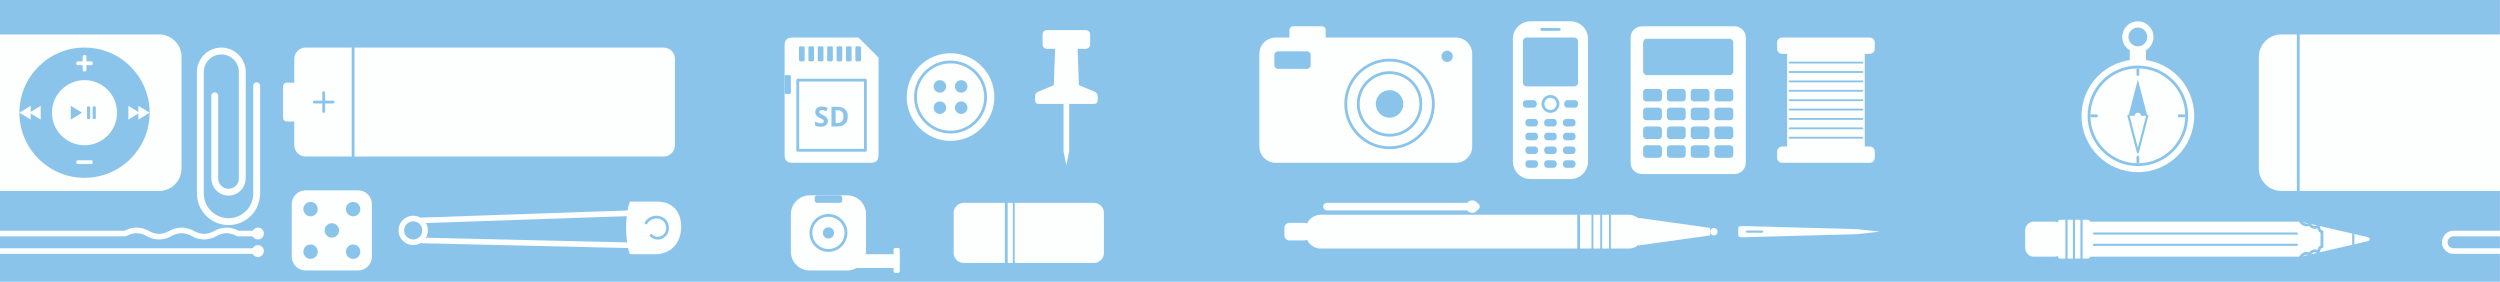
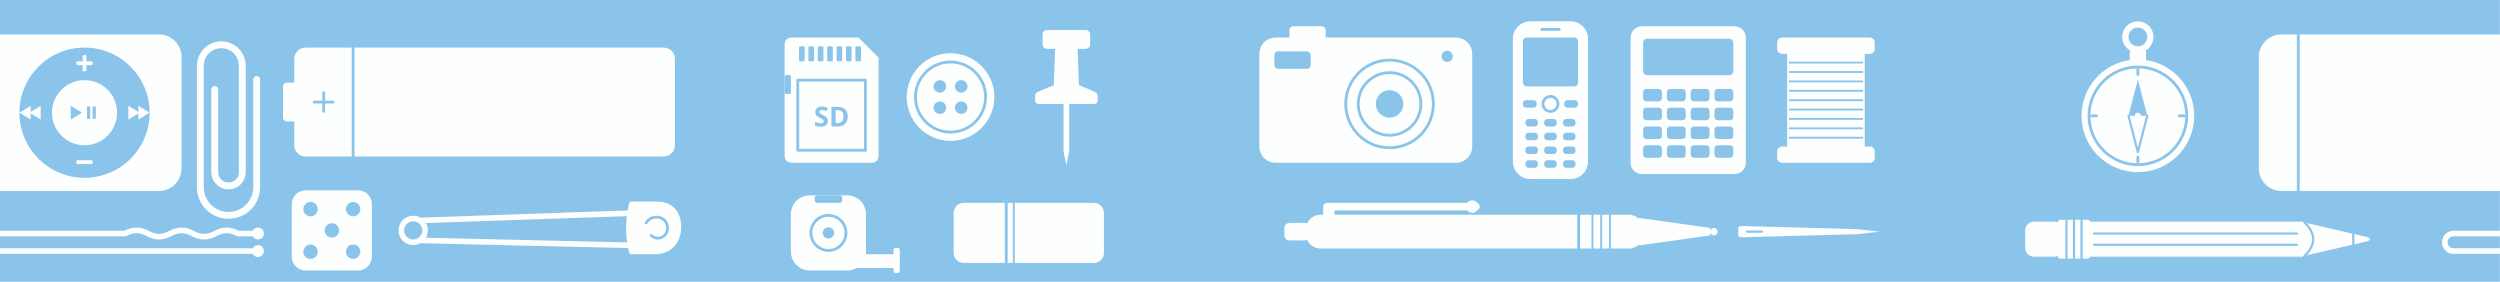
<svg xmlns="http://www.w3.org/2000/svg" viewBox="0 0 3993 450" data-width="12288">
  <rect width="3992.832" height="450.0" fill="#8ac4ea" />
  <g transform="translate(0.0 0.0)">
    <g transform="translate(290.0 180.0)">
      <rect x="-675.0" y="-125.0" width="675.0" height="250.0" rx="36.0" fill="#fdfefe" />
      <path d="M -612 -125 L -612 125" fill="none" stroke="#8ac4ea" stroke-width="4.5" stroke-linecap="round" stroke-linejoin="round" />
      <circle cx="-155.0" cy="0.0" r="104.0" fill="#8ac4ea" />
      <circle cx="-155.0" cy="0.0" r="52.0" fill="#fdfefe" />
      <rect x="-168.0" y="-82.0" width="26.0" height="6.0" rx="2.0" fill="#fdfefe" />
      <rect x="-158.0" y="-92.0" width="6.0" height="26.0" rx="2.0" fill="#fdfefe" />
      <rect x="-168.0" y="76.0" width="26.0" height="6.0" rx="2.0" fill="#fdfefe" />
      <path d="M -225 -11 L -243 0 L -225 11 Z" fill="#fdfefe" />
      <path d="M -241 -11 L -259 0 L -241 11 Z" fill="#fdfefe" />
      <path d="M -85 -11 L -67 0 L -85 11 Z" fill="#fdfefe" />
      <path d="M -69 -11 L -51 0 L -69 11 Z" fill="#fdfefe" />
      <path d="M -177 -11 L -159 0 L -177 11 Z" fill="#8ac4ea" />
      <rect x="-151.0" y="-10.0" width="5.0" height="20.0" rx="1.0" fill="#8ac4ea" />
      <rect x="-142.0" y="-10.0" width="5.0" height="20.0" rx="1.0" fill="#8ac4ea" />
    </g>
-     <g transform="translate(365.0 215.0)">
+     <g transform="translate(365.0 205.0)">
      <path d="M -22 -62 L -22 70 A 22 22 0 0 0 22 70 L 22 -100 A 33.5 33.5 0 0 0 -45 -100 L -45 94 A 45 45 0 0 0 45 94 L 45 -78" fill="none" stroke="#fdfefe" stroke-width="11.0" stroke-linecap="round" stroke-linejoin="round" />
    </g>
    <g transform="translate(452.0 163.0)">
      <rect x="0.0" y="-31.0" width="24.0" height="62.0" rx="6.0" fill="#fdfefe" />
      <rect x="18.0" y="-87.0" width="608.0" height="174.0" rx="18.0" fill="#fdfefe" />
      <path d="M 112 -87 L 112 87" fill="none" stroke="#8ac4ea" stroke-width="4.5" stroke-linecap="round" stroke-linejoin="round" />
      <path d="M 50 0 L 80 0" fill="none" stroke="#8ac4ea" stroke-width="4.5" stroke-linecap="round" stroke-linejoin="round" />
      <path d="M 65 -15 L 65 15" fill="none" stroke="#8ac4ea" stroke-width="4.5" stroke-linecap="round" stroke-linejoin="round" />
    </g>
    <g transform="translate(530.0 368.0)">
      <rect x="-64.0" y="-64.0" width="128.0" height="128.0" rx="22.0" fill="#fdfefe" />
      <circle cx="0.0" cy="0.0" r="11.5" fill="#8ac4ea" />
      <circle cx="-34.0" cy="-34.0" r="11.5" fill="#8ac4ea" />
      <circle cx="34.0" cy="-34.0" r="11.5" fill="#8ac4ea" />
      <circle cx="-34.0" cy="34.0" r="11.5" fill="#8ac4ea" />
      <circle cx="34.0" cy="34.0" r="11.5" fill="#8ac4ea" />
    </g>
    <g transform="translate(660.0 368.0)">
      <path d="M 14 -16 L 362 -28" fill="none" stroke="#fdfefe" stroke-width="9.0" stroke-linecap="round" stroke-linejoin="round" />
      <path d="M 14 16 L 356 24" fill="none" stroke="#fdfefe" stroke-width="9.0" stroke-linecap="round" stroke-linejoin="round" />
      <circle cx="0.0" cy="0.0" r="19.0" fill="none" stroke="#fdfefe" stroke-width="9.0" />
      <path d="M 346 -46 L 390 -46 C 414 -46 428 -30 428 -6 C 428 18 414 36 390 38 L 346 38 C 338 16 338 -24 346 -46 Z" fill="#fdfefe" />
      <path d="M 372 -12 C 380 -26 404 -24 406 -6 C 408 10 390 18 380 8" fill="none" stroke="#8ac4ea" stroke-width="4.5" stroke-linecap="round" stroke-linejoin="round" />
    </g>
    <g transform="translate(-90.0 387.0)">
      <path d="M 500 -14 L 470 -14 Q 452 -24 434 -14 Q 416 -4 398 -14 Q 380 -24 362 -14 Q 344 -4 326 -14 Q 308 -24 290 -14 L 16 -14 A 14 14 0 0 0 16 14 L 500 14" fill="none" stroke="#fdfefe" stroke-width="9.0" stroke-linecap="round" stroke-linejoin="round" />
      <circle cx="502.0" cy="-14.0" r="9.5" fill="#fdfefe" />
      <circle cx="502.0" cy="14.0" r="9.5" fill="#fdfefe" />
    </g>
    <g transform="translate(1328.2 160.0)">
      <path d="M -75 -88 Q -75 -100 -63 -100 L 43 -100 L 75 -68 L 75 88 Q 75 100 63 100 L -63 100 Q -75 100 -75 88 Z" fill="#fdfefe" />
      <path d="M -54 -32 L 54 -32 L 54 80 L -54 80 Z" fill="none" stroke="#8ac4ea" stroke-width="4.5" stroke-linecap="round" stroke-linejoin="round" />
      <rect x="-75.0" y="-40.0" width="10.0" height="30.0" rx="2.0" fill="#8ac4ea" />
      <rect x="-52.0" y="-86.0" width="9.0" height="24.0" rx="2.0" fill="#8ac4ea" />
      <rect x="-37.0" y="-86.0" width="9.0" height="24.0" rx="2.0" fill="#8ac4ea" />
      <rect x="-22.0" y="-86.0" width="9.0" height="24.0" rx="2.0" fill="#8ac4ea" />
      <rect x="-7.0" y="-86.0" width="9.0" height="24.0" rx="2.0" fill="#8ac4ea" />
      <rect x="8.0" y="-86.0" width="9.0" height="24.0" rx="2.0" fill="#8ac4ea" />
      <rect x="23.0" y="-86.0" width="9.0" height="24.0" rx="2.0" fill="#8ac4ea" />
      <rect x="38.0" y="-86.0" width="9.0" height="24.0" rx="2.0" fill="#8ac4ea" />
      <text x="0.0" y="42.0" text-anchor="middle" font-family="Comfortaa" font-weight="700" font-size="44.0" letter-spacing="0" fill="#8ac4ea">SD</text>
    </g>
    <g transform="translate(1518.2 155.0)">
      <circle cx="0.0" cy="0.0" r="70.0" fill="#fdfefe" />
      <circle cx="0.0" cy="0.0" r="56.0" fill="none" stroke="#8ac4ea" stroke-width="4.5" />
      <circle cx="-17.0" cy="-17.0" r="10.0" fill="#8ac4ea" />
      <circle cx="17.0" cy="-17.0" r="10.0" fill="#8ac4ea" />
      <circle cx="-17.0" cy="17.0" r="10.0" fill="#8ac4ea" />
      <circle cx="17.0" cy="17.0" r="10.0" fill="#8ac4ea" />
    </g>
    <g transform="translate(1703.2 160.0)">
      <path d="M -38 -104 Q -38 -112 -30 -112 L 30 -112 Q 38 -112 38 -104 L 38 -90 Q 38 -82 30 -82 L 18 -82 L 20 -24 L 44 -14 Q 50 -12 50 -6 L 50 0 Q 50 6 44 6 L -44 6 Q -50 6 -50 0 L -50 -6 Q -50 -12 -44 -14 L -20 -24 L -18 -82 L -30 -82 Q -38 -82 -38 -90 Z" fill="#fdfefe" />
      <path d="M -4.5 6 L 4.5 6 L 4.5 82 L 0 104 L -4.5 82 Z" fill="#fdfefe" />
    </g>
    <g transform="translate(1323.2 372.0)">
      <rect x="-60.0" y="-60.0" width="120.0" height="120.0" rx="30.0" fill="#fdfefe" />
      <circle cx="0.0" cy="0.0" r="28.0" fill="none" stroke="#8ac4ea" stroke-width="4.5" />
      <circle cx="0.0" cy="0.0" r="9.0" fill="#8ac4ea" />
      <rect x="44.0" y="34.0" width="64.0" height="22.0" rx="3.0" fill="#fdfefe" />
      <rect x="104.0" y="24.0" width="10.0" height="40.0" rx="3.0" fill="#fdfefe" />
      <rect x="-22.0" y="-60.0" width="44.0" height="12.0" rx="4.0" fill="#8ac4ea" />
    </g>
    <g transform="translate(1643.2 372.0)">
      <rect x="-120.0" y="-48.0" width="240.0" height="96.0" rx="16.0" fill="#fdfefe" />
      <path d="M -36 -48 L -36 48" fill="none" stroke="#8ac4ea" stroke-width="4.5" stroke-linecap="round" stroke-linejoin="round" />
      <path d="M -24 -48 L -24 48" fill="none" stroke="#8ac4ea" stroke-width="3.0" stroke-linecap="round" stroke-linejoin="round" />
    </g>
    <g transform="translate(2181.4 160.0)">
      <rect x="-122.0" y="-118.0" width="58.0" height="24.0" rx="6.0" fill="#fdfefe" />
      <rect x="-170.0" y="-100.0" width="340.0" height="200.0" rx="26.0" fill="#fdfefe" />
      <circle cx="38.0" cy="6.0" r="70.0" fill="none" stroke="#8ac4ea" stroke-width="4.5" />
      <circle cx="38.0" cy="6.0" r="50.0" fill="none" stroke="#8ac4ea" stroke-width="4.5" />
      <circle cx="38.0" cy="6.0" r="22.0" fill="#8ac4ea" />
      <rect x="-146.0" y="-78.0" width="58.0" height="28.0" rx="6.0" fill="#8ac4ea" />
      <circle cx="130.0" cy="-70.0" r="9.0" fill="#8ac4ea" />
    </g>
    <g transform="translate(2476.4 160.0)">
      <rect x="-60.0" y="-126.0" width="120.0" height="252.0" rx="28.0" fill="#fdfefe" />
      <rect x="-44.0" y="-100.0" width="88.0" height="78.0" rx="6.0" fill="#8ac4ea" />
      <path d="M -14 -113 L 14 -113" fill="none" stroke="#8ac4ea" stroke-width="4.5" stroke-linecap="round" stroke-linejoin="round" />
      <circle cx="0.0" cy="6.0" r="12.0" fill="none" stroke="#8ac4ea" stroke-width="4.5" />
      <rect x="-44.0" y="0.0" width="22.0" height="12.0" rx="5.0" fill="#8ac4ea" />
      <rect x="22.0" y="0.0" width="22.0" height="12.0" rx="5.0" fill="#8ac4ea" />
      <rect x="-40.0" y="30.0" width="20.0" height="12.0" rx="5.0" fill="#8ac4ea" />
      <rect x="-10.0" y="30.0" width="20.0" height="12.0" rx="5.0" fill="#8ac4ea" />
      <rect x="20.0" y="30.0" width="20.0" height="12.0" rx="5.0" fill="#8ac4ea" />
      <rect x="-40.0" y="52.0" width="20.0" height="12.0" rx="5.0" fill="#8ac4ea" />
      <rect x="-10.0" y="52.0" width="20.0" height="12.0" rx="5.0" fill="#8ac4ea" />
      <rect x="20.0" y="52.0" width="20.0" height="12.0" rx="5.0" fill="#8ac4ea" />
      <rect x="-40.0" y="74.0" width="20.0" height="12.0" rx="5.0" fill="#8ac4ea" />
      <rect x="-10.0" y="74.0" width="20.0" height="12.0" rx="5.0" fill="#8ac4ea" />
      <rect x="20.0" y="74.0" width="20.0" height="12.0" rx="5.0" fill="#8ac4ea" />
      <rect x="-40.0" y="96.0" width="20.0" height="12.0" rx="5.0" fill="#8ac4ea" />
      <rect x="-10.0" y="96.0" width="20.0" height="12.0" rx="5.0" fill="#8ac4ea" />
      <rect x="20.0" y="96.0" width="20.0" height="12.0" rx="5.0" fill="#8ac4ea" />
    </g>
    <g transform="translate(2696.4 160.0)">
      <rect x="-92.0" y="-118.0" width="184.0" height="236.0" rx="18.0" fill="#fdfefe" />
      <rect x="-72.0" y="-98.0" width="144.0" height="58.0" rx="6.0" fill="#8ac4ea" />
      <rect x="-72.0" y="-18.0" width="30.0" height="20.0" rx="5.0" fill="#8ac4ea" />
      <rect x="-34.0" y="-18.0" width="30.0" height="20.0" rx="5.0" fill="#8ac4ea" />
      <rect x="4.0" y="-18.0" width="30.0" height="20.0" rx="5.0" fill="#8ac4ea" />
      <rect x="42.0" y="-18.0" width="30.0" height="20.0" rx="5.0" fill="#8ac4ea" />
      <rect x="-72.0" y="12.0" width="30.0" height="20.0" rx="5.0" fill="#8ac4ea" />
      <rect x="-34.0" y="12.0" width="30.0" height="20.0" rx="5.0" fill="#8ac4ea" />
      <rect x="4.0" y="12.0" width="30.0" height="20.0" rx="5.0" fill="#8ac4ea" />
      <rect x="42.0" y="12.0" width="30.0" height="20.0" rx="5.0" fill="#8ac4ea" />
      <rect x="-72.0" y="42.0" width="30.0" height="20.0" rx="5.0" fill="#8ac4ea" />
      <rect x="-34.0" y="42.0" width="30.0" height="20.0" rx="5.0" fill="#8ac4ea" />
      <rect x="4.0" y="42.0" width="30.0" height="20.0" rx="5.0" fill="#8ac4ea" />
      <rect x="42.0" y="42.0" width="30.0" height="20.0" rx="5.0" fill="#8ac4ea" />
      <rect x="-72.0" y="72.0" width="30.0" height="20.0" rx="5.0" fill="#8ac4ea" />
      <rect x="-34.0" y="72.0" width="30.0" height="20.0" rx="5.0" fill="#8ac4ea" />
      <rect x="4.0" y="72.0" width="30.0" height="20.0" rx="5.0" fill="#8ac4ea" />
      <rect x="42.0" y="72.0" width="30.0" height="20.0" rx="5.0" fill="#8ac4ea" />
    </g>
    <g transform="translate(2916.4 160.0)">
      <rect x="-78.0" y="-100.0" width="156.0" height="26.0" rx="8.0" fill="#fdfefe" />
      <rect x="-62.0" y="-76.0" width="124.0" height="152.0" rx="0.0" fill="#fdfefe" />
      <path d="M -58 -60 L 58 -60" fill="none" stroke="#8ac4ea" stroke-width="3.0" stroke-linecap="round" stroke-linejoin="round" />
      <path d="M -58 -45 L 58 -45" fill="none" stroke="#8ac4ea" stroke-width="3.0" stroke-linecap="round" stroke-linejoin="round" />
      <path d="M -58 -30 L 58 -30" fill="none" stroke="#8ac4ea" stroke-width="3.0" stroke-linecap="round" stroke-linejoin="round" />
      <path d="M -58 -15 L 58 -15" fill="none" stroke="#8ac4ea" stroke-width="3.0" stroke-linecap="round" stroke-linejoin="round" />
      <path d="M -58 0 L 58 0" fill="none" stroke="#8ac4ea" stroke-width="3.0" stroke-linecap="round" stroke-linejoin="round" />
      <path d="M -58 15 L 58 15" fill="none" stroke="#8ac4ea" stroke-width="3.0" stroke-linecap="round" stroke-linejoin="round" />
      <path d="M -58 30 L 58 30" fill="none" stroke="#8ac4ea" stroke-width="3.0" stroke-linecap="round" stroke-linejoin="round" />
      <path d="M -58 45 L 58 45" fill="none" stroke="#8ac4ea" stroke-width="3.0" stroke-linecap="round" stroke-linejoin="round" />
      <path d="M -58 60 L 58 60" fill="none" stroke="#8ac4ea" stroke-width="3.0" stroke-linecap="round" stroke-linejoin="round" />
      <rect x="-78.0" y="74.0" width="156.0" height="26.0" rx="8.0" fill="#fdfefe" />
    </g>
    <g transform="translate(2051.4 370.0)">
      <rect x="0.0" y="-14.0" width="40.0" height="28.0" rx="8.0" fill="#fdfefe" />
      <rect x="34.0" y="-27.0" width="540.0" height="54.0" rx="24.0" fill="#fdfefe" />
      <rect x="62.0" y="-46.0" width="250.0" height="12.0" rx="6.0" fill="#fdfefe" />
+       <rect x="62.0" y="-40.0" width="18.0" height="16.0" rx="3.0" fill="#fdfefe" />
      <circle cx="300.0" cy="-40.0" r="10.0" fill="#fdfefe" />
      <path d="M 470 -27 L 470 27" fill="none" stroke="#8ac4ea" stroke-width="4.5" stroke-linecap="round" stroke-linejoin="round" />
      <path d="M 492 -27 L 492 27" fill="none" stroke="#8ac4ea" stroke-width="3.0" stroke-linecap="round" stroke-linejoin="round" />
      <path d="M 506 -27 L 506 27" fill="none" stroke="#8ac4ea" stroke-width="3.0" stroke-linecap="round" stroke-linejoin="round" />
      <path d="M 520 -27 L 520 27" fill="none" stroke="#8ac4ea" stroke-width="3.0" stroke-linecap="round" stroke-linejoin="round" />
      <path d="M 566 -22 L 680 -6 L 680 6 L 566 22 Z" fill="#fdfefe" />
      <circle cx="686.0" cy="0.0" r="6.0" fill="#fdfefe" />
    </g>
    <g transform="translate(2776.4 370.0)">
      <path d="M 0 -6 Q 0 -9 6 -9 L 190 -4 L 226 0 L 190 4 L 6 9 Q 0 9 0 6 Z" fill="#fdfefe" />
      <path d="M 14 0 L 38 0" fill="none" stroke="#8ac4ea" stroke-width="3.5" stroke-linecap="round" stroke-linejoin="round" />
    </g>
    <g transform="translate(3414.6 185.0)">
      <circle cx="0.0" cy="-126.0" r="20.0" fill="none" stroke="#fdfefe" stroke-width="10.0" />
      <rect x="-13.0" y="-106.0" width="26.0" height="22.0" rx="4.0" fill="#fdfefe" />
      <circle cx="0.0" cy="0.0" r="90.0" fill="#fdfefe" />
      <circle cx="0.0" cy="0.0" r="78.0" fill="none" stroke="#8ac4ea" stroke-width="4.5" />
      <path d="M 0 -66 L 0 -74" fill="none" stroke="#8ac4ea" stroke-width="4.5" stroke-linecap="round" stroke-linejoin="round" />
      <path d="M 66 0 L 74 0" fill="none" stroke="#8ac4ea" stroke-width="4.5" stroke-linecap="round" stroke-linejoin="round" />
      <path d="M 0 66 L 0 74" fill="none" stroke="#8ac4ea" stroke-width="4.5" stroke-linecap="round" stroke-linejoin="round" />
      <path d="M -66 0 L -74 0" fill="none" stroke="#8ac4ea" stroke-width="4.5" stroke-linecap="round" stroke-linejoin="round" />
      <path d="M 0 -58 L 15 0 L -15 0 Z" fill="#8ac4ea" />
      <path d="M -15 0 L 0 58 L 15 0" fill="none" stroke="#8ac4ea" stroke-width="3.5" stroke-linecap="round" stroke-linejoin="round" />
      <circle cx="0.0" cy="0.0" r="5.0" fill="#fdfefe" />
    </g>
    <g transform="translate(3234.6 382.0)">
      <rect x="0.0" y="-28.0" width="60.0" height="56.0" rx="14.0" fill="#fdfefe" />
      <rect x="52.0" y="-31.0" width="52.0" height="62.0" rx="4.0" fill="#fdfefe" />
      <path d="M 66 -31 L 66 31" fill="none" stroke="#8ac4ea" stroke-width="3.5" stroke-linecap="round" stroke-linejoin="round" />
      <path d="M 78 -31 L 78 31" fill="none" stroke="#8ac4ea" stroke-width="3.5" stroke-linecap="round" stroke-linejoin="round" />
      <path d="M 90 -31 L 90 31" fill="none" stroke="#8ac4ea" stroke-width="3.5" stroke-linecap="round" stroke-linejoin="round" />
      <rect x="100.0" y="-28.0" width="344.0" height="56.0" rx="2.0" fill="#fdfefe" />
      <path d="M 110 -9 L 434 -9" fill="none" stroke="#8ac4ea" stroke-width="3.5" stroke-linecap="round" stroke-linejoin="round" />
      <path d="M 110 9 L 434 9" fill="none" stroke="#8ac4ea" stroke-width="3.5" stroke-linecap="round" stroke-linejoin="round" />
      <path d="M 440 -28 L 548 -3 Q 553 0 548 3 L 440 28 Z" fill="#fdfefe" />
-       <path d="M 440 -28 Q 447 -20 454 -24 Q 461 -15 468 -21 Q 470 -12 474 -12 L 474 12 Q 470 12 468 21 Q 461 15 454 24 Q 447 20 440 28" fill="none" stroke="#8ac4ea" stroke-width="4.5" stroke-linecap="round" stroke-linejoin="round" />
+       <path d="M 446 -27 Q 474 0 446 27" fill="none" stroke="#8ac4ea" stroke-width="3.5" stroke-linecap="round" stroke-linejoin="round" />
      <path d="M 524 -8 L 524 8" fill="none" stroke="#8ac4ea" stroke-width="3.5" stroke-linecap="round" stroke-linejoin="round" />
    </g>
  </g>
  <g transform="translate(3992.8 0.0)">
    <g transform="translate(290.0 180.0)">
      <rect x="-675.0" y="-125.0" width="675.0" height="250.0" rx="36.0" fill="#fdfefe" />
      <path d="M -612 -125 L -612 125" fill="none" stroke="#8ac4ea" stroke-width="4.5" stroke-linecap="round" stroke-linejoin="round" />
      <circle cx="-155.0" cy="0.0" r="104.0" fill="#8ac4ea" />
      <circle cx="-155.0" cy="0.0" r="52.0" fill="#fdfefe" />
      <rect x="-168.0" y="-82.0" width="26.0" height="6.0" rx="2.0" fill="#fdfefe" />
      <rect x="-158.0" y="-92.0" width="6.0" height="26.0" rx="2.0" fill="#fdfefe" />
      <rect x="-168.0" y="76.0" width="26.0" height="6.0" rx="2.0" fill="#fdfefe" />
      <path d="M -225 -11 L -243 0 L -225 11 Z" fill="#fdfefe" />
      <path d="M -241 -11 L -259 0 L -241 11 Z" fill="#fdfefe" />
      <path d="M -85 -11 L -67 0 L -85 11 Z" fill="#fdfefe" />
      <path d="M -69 -11 L -51 0 L -69 11 Z" fill="#fdfefe" />
      <path d="M -177 -11 L -159 0 L -177 11 Z" fill="#8ac4ea" />
      <rect x="-151.0" y="-10.0" width="5.0" height="20.0" rx="1.0" fill="#8ac4ea" />
      <rect x="-142.0" y="-10.0" width="5.0" height="20.0" rx="1.0" fill="#8ac4ea" />
    </g>
-     <g transform="translate(365.0 215.0)">
+     <g transform="translate(365.0 205.0)">
      <path d="M -22 -62 L -22 70 A 22 22 0 0 0 22 70 L 22 -100 A 33.5 33.5 0 0 0 -45 -100 L -45 94 A 45 45 0 0 0 45 94 L 45 -78" fill="none" stroke="#fdfefe" stroke-width="11.0" stroke-linecap="round" stroke-linejoin="round" />
    </g>
    <g transform="translate(452.0 163.0)">
      <rect x="0.0" y="-31.0" width="24.0" height="62.0" rx="6.0" fill="#fdfefe" />
      <rect x="18.0" y="-87.0" width="608.0" height="174.0" rx="18.0" fill="#fdfefe" />
      <path d="M 112 -87 L 112 87" fill="none" stroke="#8ac4ea" stroke-width="4.5" stroke-linecap="round" stroke-linejoin="round" />
      <path d="M 50 0 L 80 0" fill="none" stroke="#8ac4ea" stroke-width="4.5" stroke-linecap="round" stroke-linejoin="round" />
      <path d="M 65 -15 L 65 15" fill="none" stroke="#8ac4ea" stroke-width="4.5" stroke-linecap="round" stroke-linejoin="round" />
    </g>
    <g transform="translate(530.0 368.0)">
      <rect x="-64.0" y="-64.0" width="128.0" height="128.0" rx="22.0" fill="#fdfefe" />
      <circle cx="0.0" cy="0.0" r="11.5" fill="#8ac4ea" />
      <circle cx="-34.0" cy="-34.0" r="11.5" fill="#8ac4ea" />
      <circle cx="34.0" cy="-34.0" r="11.5" fill="#8ac4ea" />
      <circle cx="-34.0" cy="34.0" r="11.5" fill="#8ac4ea" />
      <circle cx="34.0" cy="34.0" r="11.5" fill="#8ac4ea" />
    </g>
    <g transform="translate(660.0 368.0)">
      <path d="M 14 -16 L 362 -28" fill="none" stroke="#fdfefe" stroke-width="9.0" stroke-linecap="round" stroke-linejoin="round" />
      <path d="M 14 16 L 356 24" fill="none" stroke="#fdfefe" stroke-width="9.0" stroke-linecap="round" stroke-linejoin="round" />
      <circle cx="0.0" cy="0.0" r="19.0" fill="none" stroke="#fdfefe" stroke-width="9.0" />
      <path d="M 346 -46 L 390 -46 C 414 -46 428 -30 428 -6 C 428 18 414 36 390 38 L 346 38 C 338 16 338 -24 346 -46 Z" fill="#fdfefe" />
      <path d="M 372 -12 C 380 -26 404 -24 406 -6 C 408 10 390 18 380 8" fill="none" stroke="#8ac4ea" stroke-width="4.5" stroke-linecap="round" stroke-linejoin="round" />
    </g>
    <g transform="translate(-90.0 387.0)">
      <path d="M 500 -14 L 470 -14 Q 452 -24 434 -14 Q 416 -4 398 -14 Q 380 -24 362 -14 Q 344 -4 326 -14 Q 308 -24 290 -14 L 16 -14 A 14 14 0 0 0 16 14 L 500 14" fill="none" stroke="#fdfefe" stroke-width="9.0" stroke-linecap="round" stroke-linejoin="round" />
      <circle cx="502.0" cy="-14.0" r="9.5" fill="#fdfefe" />
      <circle cx="502.0" cy="14.0" r="9.5" fill="#fdfefe" />
    </g>
    <g transform="translate(1328.2 160.0)">
      <path d="M -75 -88 Q -75 -100 -63 -100 L 43 -100 L 75 -68 L 75 88 Q 75 100 63 100 L -63 100 Q -75 100 -75 88 Z" fill="#fdfefe" />
      <path d="M -54 -32 L 54 -32 L 54 80 L -54 80 Z" fill="none" stroke="#8ac4ea" stroke-width="4.5" stroke-linecap="round" stroke-linejoin="round" />
      <rect x="-75.0" y="-40.0" width="10.0" height="30.0" rx="2.0" fill="#8ac4ea" />
      <rect x="-52.0" y="-86.0" width="9.0" height="24.0" rx="2.0" fill="#8ac4ea" />
      <rect x="-37.0" y="-86.0" width="9.0" height="24.0" rx="2.0" fill="#8ac4ea" />
      <rect x="-22.0" y="-86.0" width="9.0" height="24.0" rx="2.0" fill="#8ac4ea" />
      <rect x="-7.0" y="-86.0" width="9.0" height="24.0" rx="2.0" fill="#8ac4ea" />
      <rect x="8.0" y="-86.0" width="9.0" height="24.0" rx="2.0" fill="#8ac4ea" />
      <rect x="23.0" y="-86.0" width="9.0" height="24.0" rx="2.0" fill="#8ac4ea" />
      <rect x="38.0" y="-86.0" width="9.0" height="24.0" rx="2.0" fill="#8ac4ea" />
      <text x="0.0" y="42.0" text-anchor="middle" font-family="Comfortaa" font-weight="700" font-size="44.0" letter-spacing="0" fill="#8ac4ea">SD</text>
    </g>
    <g transform="translate(1518.2 155.0)">
      <circle cx="0.0" cy="0.0" r="70.0" fill="#fdfefe" />
      <circle cx="0.0" cy="0.0" r="56.0" fill="none" stroke="#8ac4ea" stroke-width="4.5" />
      <circle cx="-17.0" cy="-17.0" r="10.0" fill="#8ac4ea" />
      <circle cx="17.0" cy="-17.0" r="10.0" fill="#8ac4ea" />
      <circle cx="-17.0" cy="17.0" r="10.0" fill="#8ac4ea" />
      <circle cx="17.0" cy="17.0" r="10.0" fill="#8ac4ea" />
    </g>
    <g transform="translate(1703.2 160.0)">
      <path d="M -38 -104 Q -38 -112 -30 -112 L 30 -112 Q 38 -112 38 -104 L 38 -90 Q 38 -82 30 -82 L 18 -82 L 20 -24 L 44 -14 Q 50 -12 50 -6 L 50 0 Q 50 6 44 6 L -44 6 Q -50 6 -50 0 L -50 -6 Q -50 -12 -44 -14 L -20 -24 L -18 -82 L -30 -82 Q -38 -82 -38 -90 Z" fill="#fdfefe" />
      <path d="M -4.5 6 L 4.5 6 L 4.5 82 L 0 104 L -4.5 82 Z" fill="#fdfefe" />
    </g>
    <g transform="translate(1323.2 372.0)">
      <rect x="-60.0" y="-60.0" width="120.0" height="120.0" rx="30.0" fill="#fdfefe" />
      <circle cx="0.0" cy="0.0" r="28.0" fill="none" stroke="#8ac4ea" stroke-width="4.5" />
      <circle cx="0.0" cy="0.0" r="9.0" fill="#8ac4ea" />
      <rect x="44.0" y="34.0" width="64.0" height="22.0" rx="3.0" fill="#fdfefe" />
      <rect x="104.0" y="24.0" width="10.0" height="40.0" rx="3.0" fill="#fdfefe" />
      <rect x="-22.0" y="-60.0" width="44.0" height="12.0" rx="4.0" fill="#8ac4ea" />
    </g>
    <g transform="translate(1643.2 372.0)">
      <rect x="-120.0" y="-48.0" width="240.0" height="96.0" rx="16.0" fill="#fdfefe" />
      <path d="M -36 -48 L -36 48" fill="none" stroke="#8ac4ea" stroke-width="4.5" stroke-linecap="round" stroke-linejoin="round" />
      <path d="M -24 -48 L -24 48" fill="none" stroke="#8ac4ea" stroke-width="3.0" stroke-linecap="round" stroke-linejoin="round" />
    </g>
    <g transform="translate(2181.4 160.0)">
      <rect x="-122.0" y="-118.0" width="58.0" height="24.0" rx="6.0" fill="#fdfefe" />
      <rect x="-170.0" y="-100.0" width="340.0" height="200.0" rx="26.0" fill="#fdfefe" />
      <circle cx="38.0" cy="6.0" r="70.0" fill="none" stroke="#8ac4ea" stroke-width="4.5" />
      <circle cx="38.0" cy="6.0" r="50.0" fill="none" stroke="#8ac4ea" stroke-width="4.5" />
      <circle cx="38.0" cy="6.0" r="22.0" fill="#8ac4ea" />
      <rect x="-146.0" y="-78.0" width="58.0" height="28.0" rx="6.0" fill="#8ac4ea" />
      <circle cx="130.0" cy="-70.0" r="9.0" fill="#8ac4ea" />
    </g>
    <g transform="translate(2476.4 160.0)">
      <rect x="-60.0" y="-126.0" width="120.0" height="252.0" rx="28.0" fill="#fdfefe" />
      <rect x="-44.0" y="-100.0" width="88.0" height="78.0" rx="6.0" fill="#8ac4ea" />
      <path d="M -14 -113 L 14 -113" fill="none" stroke="#8ac4ea" stroke-width="4.5" stroke-linecap="round" stroke-linejoin="round" />
      <circle cx="0.0" cy="6.0" r="12.0" fill="none" stroke="#8ac4ea" stroke-width="4.5" />
      <rect x="-44.0" y="0.0" width="22.0" height="12.0" rx="5.0" fill="#8ac4ea" />
      <rect x="22.0" y="0.0" width="22.0" height="12.0" rx="5.0" fill="#8ac4ea" />
      <rect x="-40.0" y="30.0" width="20.0" height="12.0" rx="5.0" fill="#8ac4ea" />
      <rect x="-10.0" y="30.0" width="20.0" height="12.0" rx="5.0" fill="#8ac4ea" />
      <rect x="20.0" y="30.0" width="20.0" height="12.0" rx="5.0" fill="#8ac4ea" />
      <rect x="-40.0" y="52.0" width="20.0" height="12.0" rx="5.0" fill="#8ac4ea" />
      <rect x="-10.0" y="52.0" width="20.0" height="12.0" rx="5.0" fill="#8ac4ea" />
      <rect x="20.0" y="52.0" width="20.0" height="12.0" rx="5.0" fill="#8ac4ea" />
      <rect x="-40.0" y="74.0" width="20.0" height="12.0" rx="5.0" fill="#8ac4ea" />
      <rect x="-10.0" y="74.0" width="20.0" height="12.0" rx="5.0" fill="#8ac4ea" />
      <rect x="20.0" y="74.0" width="20.0" height="12.0" rx="5.0" fill="#8ac4ea" />
      <rect x="-40.0" y="96.0" width="20.0" height="12.0" rx="5.0" fill="#8ac4ea" />
      <rect x="-10.0" y="96.0" width="20.0" height="12.0" rx="5.0" fill="#8ac4ea" />
      <rect x="20.0" y="96.0" width="20.0" height="12.0" rx="5.0" fill="#8ac4ea" />
    </g>
    <g transform="translate(2696.4 160.0)">
      <rect x="-92.0" y="-118.0" width="184.0" height="236.0" rx="18.0" fill="#fdfefe" />
      <rect x="-72.0" y="-98.0" width="144.0" height="58.0" rx="6.0" fill="#8ac4ea" />
      <rect x="-72.0" y="-18.0" width="30.0" height="20.0" rx="5.0" fill="#8ac4ea" />
      <rect x="-34.0" y="-18.0" width="30.0" height="20.0" rx="5.0" fill="#8ac4ea" />
      <rect x="4.0" y="-18.0" width="30.0" height="20.0" rx="5.0" fill="#8ac4ea" />
      <rect x="42.0" y="-18.0" width="30.0" height="20.0" rx="5.0" fill="#8ac4ea" />
      <rect x="-72.0" y="12.0" width="30.0" height="20.0" rx="5.0" fill="#8ac4ea" />
      <rect x="-34.0" y="12.0" width="30.0" height="20.0" rx="5.0" fill="#8ac4ea" />
      <rect x="4.0" y="12.0" width="30.0" height="20.0" rx="5.0" fill="#8ac4ea" />
      <rect x="42.0" y="12.0" width="30.0" height="20.0" rx="5.0" fill="#8ac4ea" />
      <rect x="-72.0" y="42.0" width="30.0" height="20.0" rx="5.0" fill="#8ac4ea" />
      <rect x="-34.0" y="42.0" width="30.0" height="20.0" rx="5.0" fill="#8ac4ea" />
      <rect x="4.0" y="42.0" width="30.0" height="20.0" rx="5.0" fill="#8ac4ea" />
      <rect x="42.0" y="42.0" width="30.0" height="20.0" rx="5.0" fill="#8ac4ea" />
      <rect x="-72.0" y="72.0" width="30.0" height="20.0" rx="5.0" fill="#8ac4ea" />
      <rect x="-34.0" y="72.0" width="30.0" height="20.0" rx="5.0" fill="#8ac4ea" />
      <rect x="4.0" y="72.0" width="30.0" height="20.0" rx="5.0" fill="#8ac4ea" />
      <rect x="42.0" y="72.0" width="30.0" height="20.0" rx="5.0" fill="#8ac4ea" />
    </g>
    <g transform="translate(2916.4 160.0)">
      <rect x="-78.0" y="-100.0" width="156.0" height="26.0" rx="8.0" fill="#fdfefe" />
      <rect x="-62.0" y="-76.0" width="124.0" height="152.0" rx="0.0" fill="#fdfefe" />
      <path d="M -58 -60 L 58 -60" fill="none" stroke="#8ac4ea" stroke-width="3.0" stroke-linecap="round" stroke-linejoin="round" />
      <path d="M -58 -45 L 58 -45" fill="none" stroke="#8ac4ea" stroke-width="3.0" stroke-linecap="round" stroke-linejoin="round" />
      <path d="M -58 -30 L 58 -30" fill="none" stroke="#8ac4ea" stroke-width="3.0" stroke-linecap="round" stroke-linejoin="round" />
      <path d="M -58 -15 L 58 -15" fill="none" stroke="#8ac4ea" stroke-width="3.0" stroke-linecap="round" stroke-linejoin="round" />
      <path d="M -58 0 L 58 0" fill="none" stroke="#8ac4ea" stroke-width="3.0" stroke-linecap="round" stroke-linejoin="round" />
      <path d="M -58 15 L 58 15" fill="none" stroke="#8ac4ea" stroke-width="3.0" stroke-linecap="round" stroke-linejoin="round" />
      <path d="M -58 30 L 58 30" fill="none" stroke="#8ac4ea" stroke-width="3.0" stroke-linecap="round" stroke-linejoin="round" />
      <path d="M -58 45 L 58 45" fill="none" stroke="#8ac4ea" stroke-width="3.0" stroke-linecap="round" stroke-linejoin="round" />
      <path d="M -58 60 L 58 60" fill="none" stroke="#8ac4ea" stroke-width="3.0" stroke-linecap="round" stroke-linejoin="round" />
      <rect x="-78.0" y="74.0" width="156.0" height="26.0" rx="8.0" fill="#fdfefe" />
    </g>
    <g transform="translate(2051.4 370.0)">
      <rect x="0.0" y="-14.0" width="40.0" height="28.0" rx="8.0" fill="#fdfefe" />
      <rect x="34.0" y="-27.0" width="540.0" height="54.0" rx="24.0" fill="#fdfefe" />
      <rect x="62.0" y="-46.0" width="250.0" height="12.0" rx="6.0" fill="#fdfefe" />
+       <rect x="62.0" y="-40.0" width="18.0" height="16.0" rx="3.0" fill="#fdfefe" />
      <circle cx="300.0" cy="-40.0" r="10.0" fill="#fdfefe" />
      <path d="M 470 -27 L 470 27" fill="none" stroke="#8ac4ea" stroke-width="4.5" stroke-linecap="round" stroke-linejoin="round" />
      <path d="M 492 -27 L 492 27" fill="none" stroke="#8ac4ea" stroke-width="3.0" stroke-linecap="round" stroke-linejoin="round" />
      <path d="M 506 -27 L 506 27" fill="none" stroke="#8ac4ea" stroke-width="3.0" stroke-linecap="round" stroke-linejoin="round" />
      <path d="M 520 -27 L 520 27" fill="none" stroke="#8ac4ea" stroke-width="3.0" stroke-linecap="round" stroke-linejoin="round" />
      <path d="M 566 -22 L 680 -6 L 680 6 L 566 22 Z" fill="#fdfefe" />
      <circle cx="686.0" cy="0.0" r="6.0" fill="#fdfefe" />
    </g>
    <g transform="translate(2776.4 370.0)">
      <path d="M 0 -6 Q 0 -9 6 -9 L 190 -4 L 226 0 L 190 4 L 6 9 Q 0 9 0 6 Z" fill="#fdfefe" />
      <path d="M 14 0 L 38 0" fill="none" stroke="#8ac4ea" stroke-width="3.5" stroke-linecap="round" stroke-linejoin="round" />
    </g>
    <g transform="translate(3414.6 185.0)">
      <circle cx="0.0" cy="-126.0" r="20.0" fill="none" stroke="#fdfefe" stroke-width="10.0" />
      <rect x="-13.0" y="-106.0" width="26.0" height="22.0" rx="4.0" fill="#fdfefe" />
      <circle cx="0.0" cy="0.0" r="90.0" fill="#fdfefe" />
      <circle cx="0.0" cy="0.0" r="78.0" fill="none" stroke="#8ac4ea" stroke-width="4.5" />
      <path d="M 0 -66 L 0 -74" fill="none" stroke="#8ac4ea" stroke-width="4.5" stroke-linecap="round" stroke-linejoin="round" />
      <path d="M 66 0 L 74 0" fill="none" stroke="#8ac4ea" stroke-width="4.5" stroke-linecap="round" stroke-linejoin="round" />
      <path d="M 0 66 L 0 74" fill="none" stroke="#8ac4ea" stroke-width="4.5" stroke-linecap="round" stroke-linejoin="round" />
      <path d="M -66 0 L -74 0" fill="none" stroke="#8ac4ea" stroke-width="4.5" stroke-linecap="round" stroke-linejoin="round" />
      <path d="M 0 -58 L 15 0 L -15 0 Z" fill="#8ac4ea" />
      <path d="M -15 0 L 0 58 L 15 0" fill="none" stroke="#8ac4ea" stroke-width="3.5" stroke-linecap="round" stroke-linejoin="round" />
      <circle cx="0.0" cy="0.0" r="5.0" fill="#fdfefe" />
    </g>
    <g transform="translate(3234.6 382.0)">
      <rect x="0.0" y="-28.0" width="60.0" height="56.0" rx="14.0" fill="#fdfefe" />
      <rect x="52.0" y="-31.0" width="52.0" height="62.0" rx="4.0" fill="#fdfefe" />
      <path d="M 66 -31 L 66 31" fill="none" stroke="#8ac4ea" stroke-width="3.5" stroke-linecap="round" stroke-linejoin="round" />
      <path d="M 78 -31 L 78 31" fill="none" stroke="#8ac4ea" stroke-width="3.5" stroke-linecap="round" stroke-linejoin="round" />
      <path d="M 90 -31 L 90 31" fill="none" stroke="#8ac4ea" stroke-width="3.5" stroke-linecap="round" stroke-linejoin="round" />
      <rect x="100.0" y="-28.0" width="344.0" height="56.0" rx="2.0" fill="#fdfefe" />
      <path d="M 110 -9 L 434 -9" fill="none" stroke="#8ac4ea" stroke-width="3.5" stroke-linecap="round" stroke-linejoin="round" />
      <path d="M 110 9 L 434 9" fill="none" stroke="#8ac4ea" stroke-width="3.5" stroke-linecap="round" stroke-linejoin="round" />
      <path d="M 440 -28 L 548 -3 Q 553 0 548 3 L 440 28 Z" fill="#fdfefe" />
-       <path d="M 440 -28 Q 447 -20 454 -24 Q 461 -15 468 -21 Q 470 -12 474 -12 L 474 12 Q 470 12 468 21 Q 461 15 454 24 Q 447 20 440 28" fill="none" stroke="#8ac4ea" stroke-width="4.5" stroke-linecap="round" stroke-linejoin="round" />
+       <path d="M 446 -27 Q 474 0 446 27" fill="none" stroke="#8ac4ea" stroke-width="3.5" stroke-linecap="round" stroke-linejoin="round" />
      <path d="M 524 -8 L 524 8" fill="none" stroke="#8ac4ea" stroke-width="3.5" stroke-linecap="round" stroke-linejoin="round" />
    </g>
  </g>
  <g transform="translate(-3992.8 0.0)">
    <g transform="translate(290.0 180.0)">
      <rect x="-675.0" y="-125.0" width="675.0" height="250.0" rx="36.0" fill="#fdfefe" />
      <path d="M -612 -125 L -612 125" fill="none" stroke="#8ac4ea" stroke-width="4.5" stroke-linecap="round" stroke-linejoin="round" />
      <circle cx="-155.0" cy="0.0" r="104.0" fill="#8ac4ea" />
      <circle cx="-155.0" cy="0.0" r="52.0" fill="#fdfefe" />
      <rect x="-168.0" y="-82.0" width="26.0" height="6.0" rx="2.0" fill="#fdfefe" />
      <rect x="-158.0" y="-92.0" width="6.0" height="26.0" rx="2.0" fill="#fdfefe" />
      <rect x="-168.0" y="76.0" width="26.0" height="6.0" rx="2.0" fill="#fdfefe" />
      <path d="M -225 -11 L -243 0 L -225 11 Z" fill="#fdfefe" />
      <path d="M -241 -11 L -259 0 L -241 11 Z" fill="#fdfefe" />
      <path d="M -85 -11 L -67 0 L -85 11 Z" fill="#fdfefe" />
      <path d="M -69 -11 L -51 0 L -69 11 Z" fill="#fdfefe" />
      <path d="M -177 -11 L -159 0 L -177 11 Z" fill="#8ac4ea" />
      <rect x="-151.0" y="-10.0" width="5.0" height="20.0" rx="1.0" fill="#8ac4ea" />
      <rect x="-142.0" y="-10.0" width="5.0" height="20.0" rx="1.0" fill="#8ac4ea" />
    </g>
-     <g transform="translate(365.0 215.0)">
+     <g transform="translate(365.0 205.0)">
      <path d="M -22 -62 L -22 70 A 22 22 0 0 0 22 70 L 22 -100 A 33.5 33.5 0 0 0 -45 -100 L -45 94 A 45 45 0 0 0 45 94 L 45 -78" fill="none" stroke="#fdfefe" stroke-width="11.0" stroke-linecap="round" stroke-linejoin="round" />
    </g>
    <g transform="translate(452.0 163.0)">
      <rect x="0.0" y="-31.0" width="24.0" height="62.0" rx="6.0" fill="#fdfefe" />
      <rect x="18.0" y="-87.0" width="608.0" height="174.0" rx="18.0" fill="#fdfefe" />
      <path d="M 112 -87 L 112 87" fill="none" stroke="#8ac4ea" stroke-width="4.5" stroke-linecap="round" stroke-linejoin="round" />
      <path d="M 50 0 L 80 0" fill="none" stroke="#8ac4ea" stroke-width="4.5" stroke-linecap="round" stroke-linejoin="round" />
      <path d="M 65 -15 L 65 15" fill="none" stroke="#8ac4ea" stroke-width="4.5" stroke-linecap="round" stroke-linejoin="round" />
    </g>
    <g transform="translate(530.0 368.0)">
      <rect x="-64.0" y="-64.0" width="128.0" height="128.0" rx="22.0" fill="#fdfefe" />
      <circle cx="0.0" cy="0.0" r="11.5" fill="#8ac4ea" />
      <circle cx="-34.0" cy="-34.0" r="11.5" fill="#8ac4ea" />
      <circle cx="34.0" cy="-34.0" r="11.5" fill="#8ac4ea" />
      <circle cx="-34.0" cy="34.0" r="11.5" fill="#8ac4ea" />
      <circle cx="34.0" cy="34.0" r="11.5" fill="#8ac4ea" />
    </g>
    <g transform="translate(660.0 368.0)">
      <path d="M 14 -16 L 362 -28" fill="none" stroke="#fdfefe" stroke-width="9.0" stroke-linecap="round" stroke-linejoin="round" />
      <path d="M 14 16 L 356 24" fill="none" stroke="#fdfefe" stroke-width="9.0" stroke-linecap="round" stroke-linejoin="round" />
      <circle cx="0.0" cy="0.0" r="19.0" fill="none" stroke="#fdfefe" stroke-width="9.0" />
      <path d="M 346 -46 L 390 -46 C 414 -46 428 -30 428 -6 C 428 18 414 36 390 38 L 346 38 C 338 16 338 -24 346 -46 Z" fill="#fdfefe" />
      <path d="M 372 -12 C 380 -26 404 -24 406 -6 C 408 10 390 18 380 8" fill="none" stroke="#8ac4ea" stroke-width="4.5" stroke-linecap="round" stroke-linejoin="round" />
    </g>
    <g transform="translate(-90.0 387.0)">
      <path d="M 500 -14 L 470 -14 Q 452 -24 434 -14 Q 416 -4 398 -14 Q 380 -24 362 -14 Q 344 -4 326 -14 Q 308 -24 290 -14 L 16 -14 A 14 14 0 0 0 16 14 L 500 14" fill="none" stroke="#fdfefe" stroke-width="9.0" stroke-linecap="round" stroke-linejoin="round" />
      <circle cx="502.0" cy="-14.0" r="9.5" fill="#fdfefe" />
      <circle cx="502.0" cy="14.0" r="9.5" fill="#fdfefe" />
    </g>
    <g transform="translate(1328.2 160.0)">
      <path d="M -75 -88 Q -75 -100 -63 -100 L 43 -100 L 75 -68 L 75 88 Q 75 100 63 100 L -63 100 Q -75 100 -75 88 Z" fill="#fdfefe" />
      <path d="M -54 -32 L 54 -32 L 54 80 L -54 80 Z" fill="none" stroke="#8ac4ea" stroke-width="4.5" stroke-linecap="round" stroke-linejoin="round" />
      <rect x="-75.0" y="-40.0" width="10.0" height="30.0" rx="2.0" fill="#8ac4ea" />
      <rect x="-52.0" y="-86.0" width="9.0" height="24.0" rx="2.0" fill="#8ac4ea" />
      <rect x="-37.0" y="-86.0" width="9.0" height="24.0" rx="2.0" fill="#8ac4ea" />
      <rect x="-22.0" y="-86.0" width="9.0" height="24.0" rx="2.0" fill="#8ac4ea" />
      <rect x="-7.0" y="-86.0" width="9.0" height="24.0" rx="2.0" fill="#8ac4ea" />
      <rect x="8.0" y="-86.0" width="9.0" height="24.0" rx="2.0" fill="#8ac4ea" />
      <rect x="23.0" y="-86.0" width="9.0" height="24.0" rx="2.0" fill="#8ac4ea" />
      <rect x="38.0" y="-86.0" width="9.0" height="24.0" rx="2.0" fill="#8ac4ea" />
      <text x="0.0" y="42.0" text-anchor="middle" font-family="Comfortaa" font-weight="700" font-size="44.0" letter-spacing="0" fill="#8ac4ea">SD</text>
    </g>
    <g transform="translate(1518.2 155.0)">
      <circle cx="0.0" cy="0.0" r="70.0" fill="#fdfefe" />
      <circle cx="0.0" cy="0.0" r="56.0" fill="none" stroke="#8ac4ea" stroke-width="4.5" />
      <circle cx="-17.0" cy="-17.0" r="10.0" fill="#8ac4ea" />
      <circle cx="17.0" cy="-17.0" r="10.0" fill="#8ac4ea" />
      <circle cx="-17.0" cy="17.0" r="10.0" fill="#8ac4ea" />
      <circle cx="17.0" cy="17.0" r="10.0" fill="#8ac4ea" />
    </g>
    <g transform="translate(1703.2 160.0)">
      <path d="M -38 -104 Q -38 -112 -30 -112 L 30 -112 Q 38 -112 38 -104 L 38 -90 Q 38 -82 30 -82 L 18 -82 L 20 -24 L 44 -14 Q 50 -12 50 -6 L 50 0 Q 50 6 44 6 L -44 6 Q -50 6 -50 0 L -50 -6 Q -50 -12 -44 -14 L -20 -24 L -18 -82 L -30 -82 Q -38 -82 -38 -90 Z" fill="#fdfefe" />
      <path d="M -4.5 6 L 4.5 6 L 4.5 82 L 0 104 L -4.5 82 Z" fill="#fdfefe" />
    </g>
    <g transform="translate(1323.2 372.0)">
      <rect x="-60.0" y="-60.0" width="120.0" height="120.0" rx="30.0" fill="#fdfefe" />
      <circle cx="0.0" cy="0.0" r="28.0" fill="none" stroke="#8ac4ea" stroke-width="4.5" />
      <circle cx="0.0" cy="0.0" r="9.0" fill="#8ac4ea" />
      <rect x="44.0" y="34.0" width="64.0" height="22.0" rx="3.0" fill="#fdfefe" />
      <rect x="104.0" y="24.0" width="10.0" height="40.0" rx="3.0" fill="#fdfefe" />
      <rect x="-22.0" y="-60.0" width="44.0" height="12.0" rx="4.0" fill="#8ac4ea" />
    </g>
    <g transform="translate(1643.2 372.0)">
      <rect x="-120.0" y="-48.0" width="240.0" height="96.0" rx="16.0" fill="#fdfefe" />
      <path d="M -36 -48 L -36 48" fill="none" stroke="#8ac4ea" stroke-width="4.5" stroke-linecap="round" stroke-linejoin="round" />
      <path d="M -24 -48 L -24 48" fill="none" stroke="#8ac4ea" stroke-width="3.0" stroke-linecap="round" stroke-linejoin="round" />
    </g>
    <g transform="translate(2181.4 160.0)">
      <rect x="-122.0" y="-118.0" width="58.0" height="24.0" rx="6.0" fill="#fdfefe" />
      <rect x="-170.0" y="-100.0" width="340.0" height="200.0" rx="26.0" fill="#fdfefe" />
      <circle cx="38.0" cy="6.0" r="70.0" fill="none" stroke="#8ac4ea" stroke-width="4.5" />
      <circle cx="38.0" cy="6.0" r="50.0" fill="none" stroke="#8ac4ea" stroke-width="4.5" />
      <circle cx="38.0" cy="6.0" r="22.0" fill="#8ac4ea" />
      <rect x="-146.0" y="-78.0" width="58.0" height="28.0" rx="6.0" fill="#8ac4ea" />
      <circle cx="130.0" cy="-70.0" r="9.0" fill="#8ac4ea" />
    </g>
    <g transform="translate(2476.4 160.0)">
      <rect x="-60.0" y="-126.0" width="120.0" height="252.0" rx="28.0" fill="#fdfefe" />
      <rect x="-44.0" y="-100.0" width="88.0" height="78.0" rx="6.0" fill="#8ac4ea" />
      <path d="M -14 -113 L 14 -113" fill="none" stroke="#8ac4ea" stroke-width="4.5" stroke-linecap="round" stroke-linejoin="round" />
      <circle cx="0.0" cy="6.0" r="12.0" fill="none" stroke="#8ac4ea" stroke-width="4.5" />
      <rect x="-44.0" y="0.0" width="22.0" height="12.0" rx="5.0" fill="#8ac4ea" />
      <rect x="22.0" y="0.0" width="22.0" height="12.0" rx="5.0" fill="#8ac4ea" />
      <rect x="-40.0" y="30.0" width="20.0" height="12.0" rx="5.0" fill="#8ac4ea" />
      <rect x="-10.0" y="30.0" width="20.0" height="12.0" rx="5.0" fill="#8ac4ea" />
      <rect x="20.0" y="30.0" width="20.0" height="12.0" rx="5.0" fill="#8ac4ea" />
      <rect x="-40.0" y="52.0" width="20.0" height="12.0" rx="5.0" fill="#8ac4ea" />
      <rect x="-10.0" y="52.0" width="20.0" height="12.0" rx="5.0" fill="#8ac4ea" />
      <rect x="20.0" y="52.0" width="20.0" height="12.0" rx="5.0" fill="#8ac4ea" />
      <rect x="-40.0" y="74.0" width="20.0" height="12.0" rx="5.0" fill="#8ac4ea" />
      <rect x="-10.0" y="74.0" width="20.0" height="12.0" rx="5.0" fill="#8ac4ea" />
      <rect x="20.0" y="74.0" width="20.0" height="12.0" rx="5.0" fill="#8ac4ea" />
      <rect x="-40.0" y="96.0" width="20.0" height="12.0" rx="5.0" fill="#8ac4ea" />
      <rect x="-10.0" y="96.0" width="20.0" height="12.0" rx="5.0" fill="#8ac4ea" />
      <rect x="20.0" y="96.0" width="20.0" height="12.0" rx="5.0" fill="#8ac4ea" />
    </g>
    <g transform="translate(2696.4 160.0)">
      <rect x="-92.0" y="-118.0" width="184.0" height="236.0" rx="18.0" fill="#fdfefe" />
      <rect x="-72.0" y="-98.0" width="144.0" height="58.0" rx="6.0" fill="#8ac4ea" />
      <rect x="-72.0" y="-18.0" width="30.0" height="20.0" rx="5.0" fill="#8ac4ea" />
      <rect x="-34.0" y="-18.0" width="30.0" height="20.0" rx="5.0" fill="#8ac4ea" />
      <rect x="4.0" y="-18.0" width="30.0" height="20.0" rx="5.0" fill="#8ac4ea" />
      <rect x="42.0" y="-18.0" width="30.0" height="20.0" rx="5.0" fill="#8ac4ea" />
      <rect x="-72.0" y="12.0" width="30.0" height="20.0" rx="5.0" fill="#8ac4ea" />
      <rect x="-34.0" y="12.0" width="30.0" height="20.0" rx="5.0" fill="#8ac4ea" />
      <rect x="4.0" y="12.0" width="30.0" height="20.0" rx="5.0" fill="#8ac4ea" />
      <rect x="42.0" y="12.0" width="30.0" height="20.0" rx="5.0" fill="#8ac4ea" />
      <rect x="-72.0" y="42.0" width="30.0" height="20.0" rx="5.0" fill="#8ac4ea" />
      <rect x="-34.0" y="42.0" width="30.0" height="20.0" rx="5.0" fill="#8ac4ea" />
      <rect x="4.0" y="42.0" width="30.0" height="20.0" rx="5.0" fill="#8ac4ea" />
      <rect x="42.0" y="42.0" width="30.0" height="20.0" rx="5.0" fill="#8ac4ea" />
      <rect x="-72.0" y="72.0" width="30.0" height="20.0" rx="5.0" fill="#8ac4ea" />
      <rect x="-34.0" y="72.0" width="30.0" height="20.0" rx="5.0" fill="#8ac4ea" />
      <rect x="4.0" y="72.0" width="30.0" height="20.0" rx="5.0" fill="#8ac4ea" />
      <rect x="42.0" y="72.0" width="30.0" height="20.0" rx="5.0" fill="#8ac4ea" />
    </g>
    <g transform="translate(2916.4 160.0)">
      <rect x="-78.0" y="-100.0" width="156.0" height="26.0" rx="8.0" fill="#fdfefe" />
      <rect x="-62.0" y="-76.0" width="124.0" height="152.0" rx="0.0" fill="#fdfefe" />
      <path d="M -58 -60 L 58 -60" fill="none" stroke="#8ac4ea" stroke-width="3.0" stroke-linecap="round" stroke-linejoin="round" />
      <path d="M -58 -45 L 58 -45" fill="none" stroke="#8ac4ea" stroke-width="3.0" stroke-linecap="round" stroke-linejoin="round" />
      <path d="M -58 -30 L 58 -30" fill="none" stroke="#8ac4ea" stroke-width="3.0" stroke-linecap="round" stroke-linejoin="round" />
      <path d="M -58 -15 L 58 -15" fill="none" stroke="#8ac4ea" stroke-width="3.0" stroke-linecap="round" stroke-linejoin="round" />
      <path d="M -58 0 L 58 0" fill="none" stroke="#8ac4ea" stroke-width="3.0" stroke-linecap="round" stroke-linejoin="round" />
      <path d="M -58 15 L 58 15" fill="none" stroke="#8ac4ea" stroke-width="3.0" stroke-linecap="round" stroke-linejoin="round" />
      <path d="M -58 30 L 58 30" fill="none" stroke="#8ac4ea" stroke-width="3.0" stroke-linecap="round" stroke-linejoin="round" />
      <path d="M -58 45 L 58 45" fill="none" stroke="#8ac4ea" stroke-width="3.0" stroke-linecap="round" stroke-linejoin="round" />
      <path d="M -58 60 L 58 60" fill="none" stroke="#8ac4ea" stroke-width="3.0" stroke-linecap="round" stroke-linejoin="round" />
      <rect x="-78.0" y="74.0" width="156.0" height="26.0" rx="8.0" fill="#fdfefe" />
    </g>
    <g transform="translate(2051.4 370.0)">
      <rect x="0.0" y="-14.0" width="40.0" height="28.0" rx="8.0" fill="#fdfefe" />
      <rect x="34.0" y="-27.0" width="540.0" height="54.0" rx="24.0" fill="#fdfefe" />
      <rect x="62.0" y="-46.0" width="250.0" height="12.0" rx="6.0" fill="#fdfefe" />
+       <rect x="62.0" y="-40.0" width="18.0" height="16.0" rx="3.0" fill="#fdfefe" />
      <circle cx="300.0" cy="-40.0" r="10.0" fill="#fdfefe" />
      <path d="M 470 -27 L 470 27" fill="none" stroke="#8ac4ea" stroke-width="4.5" stroke-linecap="round" stroke-linejoin="round" />
      <path d="M 492 -27 L 492 27" fill="none" stroke="#8ac4ea" stroke-width="3.0" stroke-linecap="round" stroke-linejoin="round" />
      <path d="M 506 -27 L 506 27" fill="none" stroke="#8ac4ea" stroke-width="3.0" stroke-linecap="round" stroke-linejoin="round" />
      <path d="M 520 -27 L 520 27" fill="none" stroke="#8ac4ea" stroke-width="3.0" stroke-linecap="round" stroke-linejoin="round" />
      <path d="M 566 -22 L 680 -6 L 680 6 L 566 22 Z" fill="#fdfefe" />
      <circle cx="686.0" cy="0.0" r="6.0" fill="#fdfefe" />
    </g>
    <g transform="translate(2776.4 370.0)">
      <path d="M 0 -6 Q 0 -9 6 -9 L 190 -4 L 226 0 L 190 4 L 6 9 Q 0 9 0 6 Z" fill="#fdfefe" />
      <path d="M 14 0 L 38 0" fill="none" stroke="#8ac4ea" stroke-width="3.5" stroke-linecap="round" stroke-linejoin="round" />
    </g>
    <g transform="translate(3414.6 185.0)">
      <circle cx="0.0" cy="-126.0" r="20.0" fill="none" stroke="#fdfefe" stroke-width="10.0" />
      <rect x="-13.0" y="-106.0" width="26.0" height="22.0" rx="4.0" fill="#fdfefe" />
      <circle cx="0.0" cy="0.0" r="90.0" fill="#fdfefe" />
      <circle cx="0.0" cy="0.0" r="78.0" fill="none" stroke="#8ac4ea" stroke-width="4.5" />
      <path d="M 0 -66 L 0 -74" fill="none" stroke="#8ac4ea" stroke-width="4.5" stroke-linecap="round" stroke-linejoin="round" />
      <path d="M 66 0 L 74 0" fill="none" stroke="#8ac4ea" stroke-width="4.5" stroke-linecap="round" stroke-linejoin="round" />
      <path d="M 0 66 L 0 74" fill="none" stroke="#8ac4ea" stroke-width="4.5" stroke-linecap="round" stroke-linejoin="round" />
      <path d="M -66 0 L -74 0" fill="none" stroke="#8ac4ea" stroke-width="4.5" stroke-linecap="round" stroke-linejoin="round" />
      <path d="M 0 -58 L 15 0 L -15 0 Z" fill="#8ac4ea" />
      <path d="M -15 0 L 0 58 L 15 0" fill="none" stroke="#8ac4ea" stroke-width="3.5" stroke-linecap="round" stroke-linejoin="round" />
      <circle cx="0.0" cy="0.0" r="5.0" fill="#fdfefe" />
    </g>
    <g transform="translate(3234.6 382.0)">
      <rect x="0.0" y="-28.0" width="60.0" height="56.0" rx="14.0" fill="#fdfefe" />
      <rect x="52.0" y="-31.0" width="52.0" height="62.0" rx="4.0" fill="#fdfefe" />
      <path d="M 66 -31 L 66 31" fill="none" stroke="#8ac4ea" stroke-width="3.5" stroke-linecap="round" stroke-linejoin="round" />
      <path d="M 78 -31 L 78 31" fill="none" stroke="#8ac4ea" stroke-width="3.5" stroke-linecap="round" stroke-linejoin="round" />
      <path d="M 90 -31 L 90 31" fill="none" stroke="#8ac4ea" stroke-width="3.5" stroke-linecap="round" stroke-linejoin="round" />
      <rect x="100.0" y="-28.0" width="344.0" height="56.0" rx="2.0" fill="#fdfefe" />
      <path d="M 110 -9 L 434 -9" fill="none" stroke="#8ac4ea" stroke-width="3.5" stroke-linecap="round" stroke-linejoin="round" />
      <path d="M 110 9 L 434 9" fill="none" stroke="#8ac4ea" stroke-width="3.5" stroke-linecap="round" stroke-linejoin="round" />
      <path d="M 440 -28 L 548 -3 Q 553 0 548 3 L 440 28 Z" fill="#fdfefe" />
-       <path d="M 440 -28 Q 447 -20 454 -24 Q 461 -15 468 -21 Q 470 -12 474 -12 L 474 12 Q 470 12 468 21 Q 461 15 454 24 Q 447 20 440 28" fill="none" stroke="#8ac4ea" stroke-width="4.5" stroke-linecap="round" stroke-linejoin="round" />
+       <path d="M 446 -27 Q 474 0 446 27" fill="none" stroke="#8ac4ea" stroke-width="3.5" stroke-linecap="round" stroke-linejoin="round" />
      <path d="M 524 -8 L 524 8" fill="none" stroke="#8ac4ea" stroke-width="3.5" stroke-linecap="round" stroke-linejoin="round" />
    </g>
  </g>
</svg>
